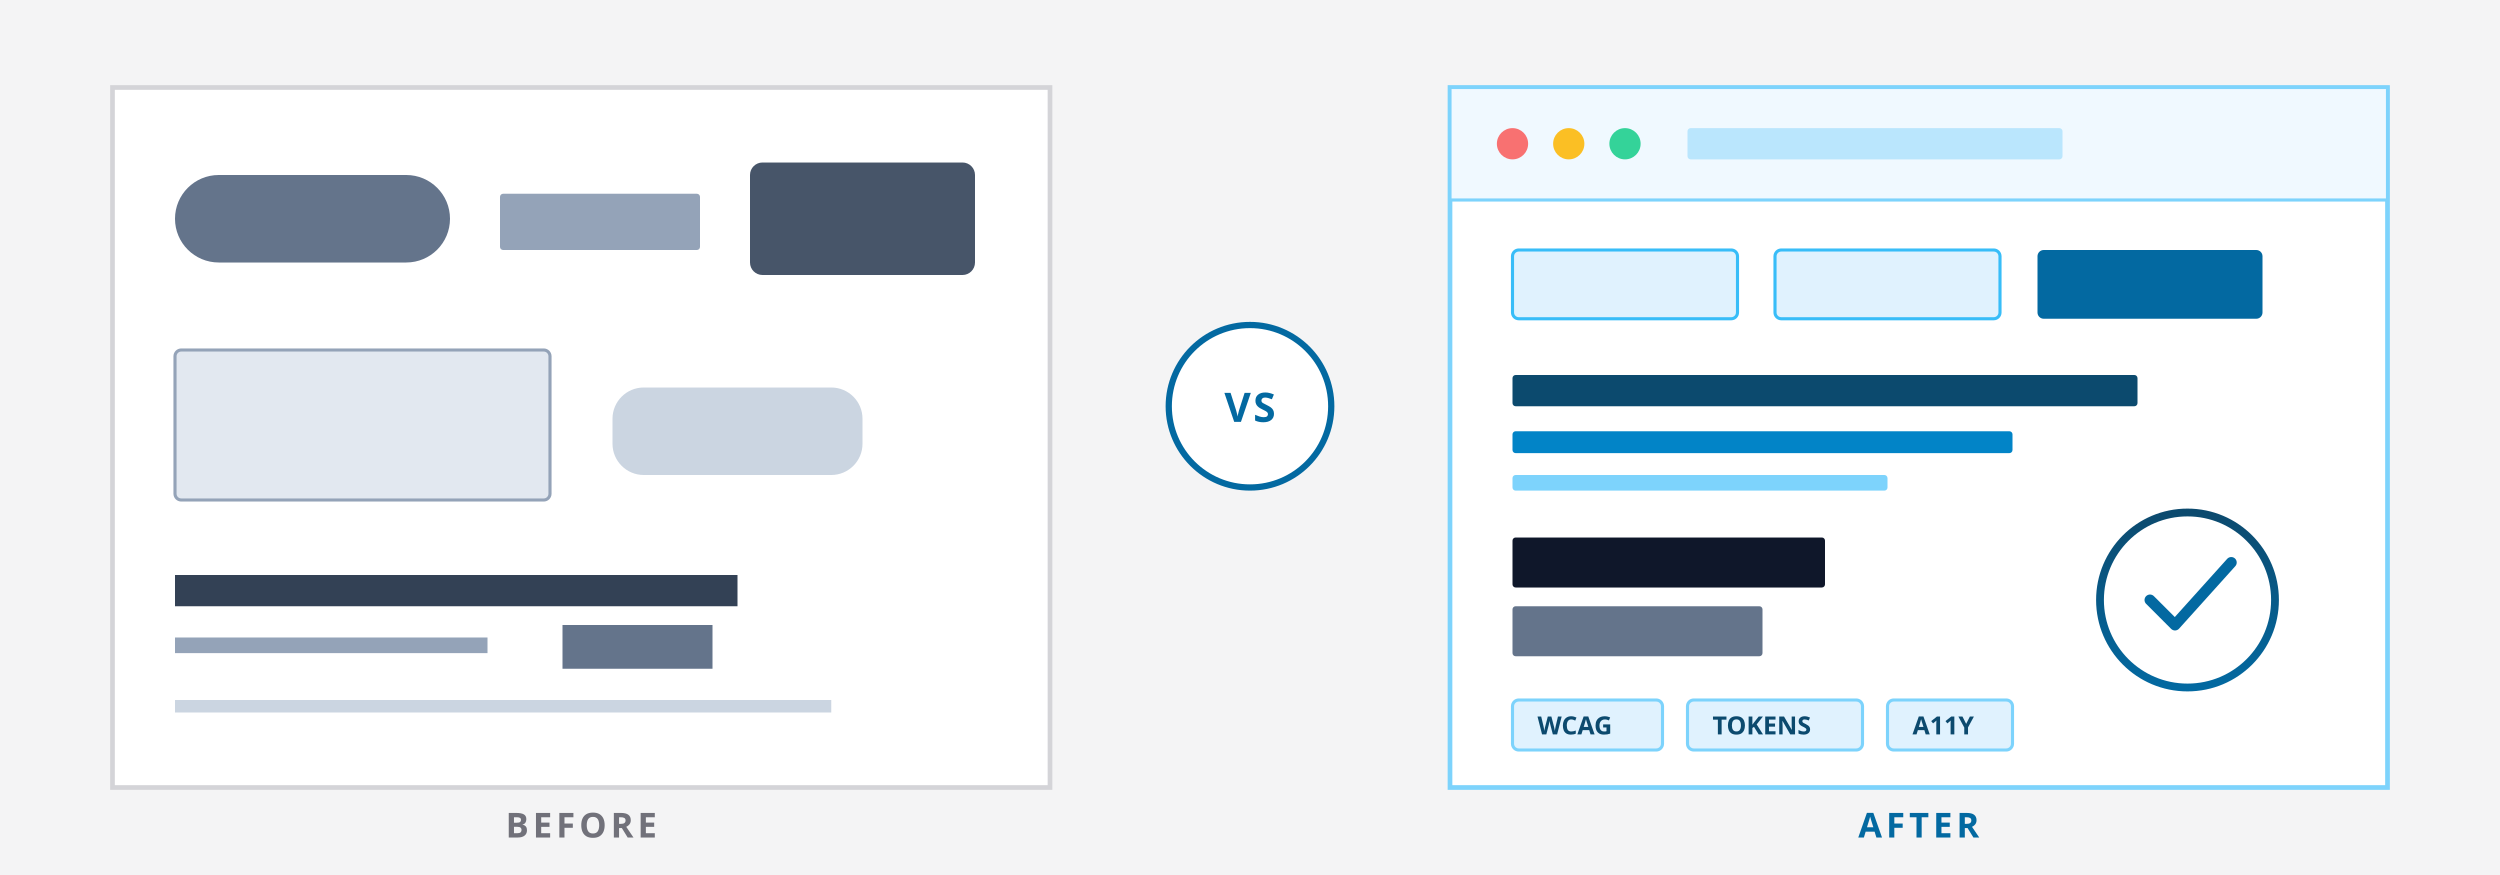
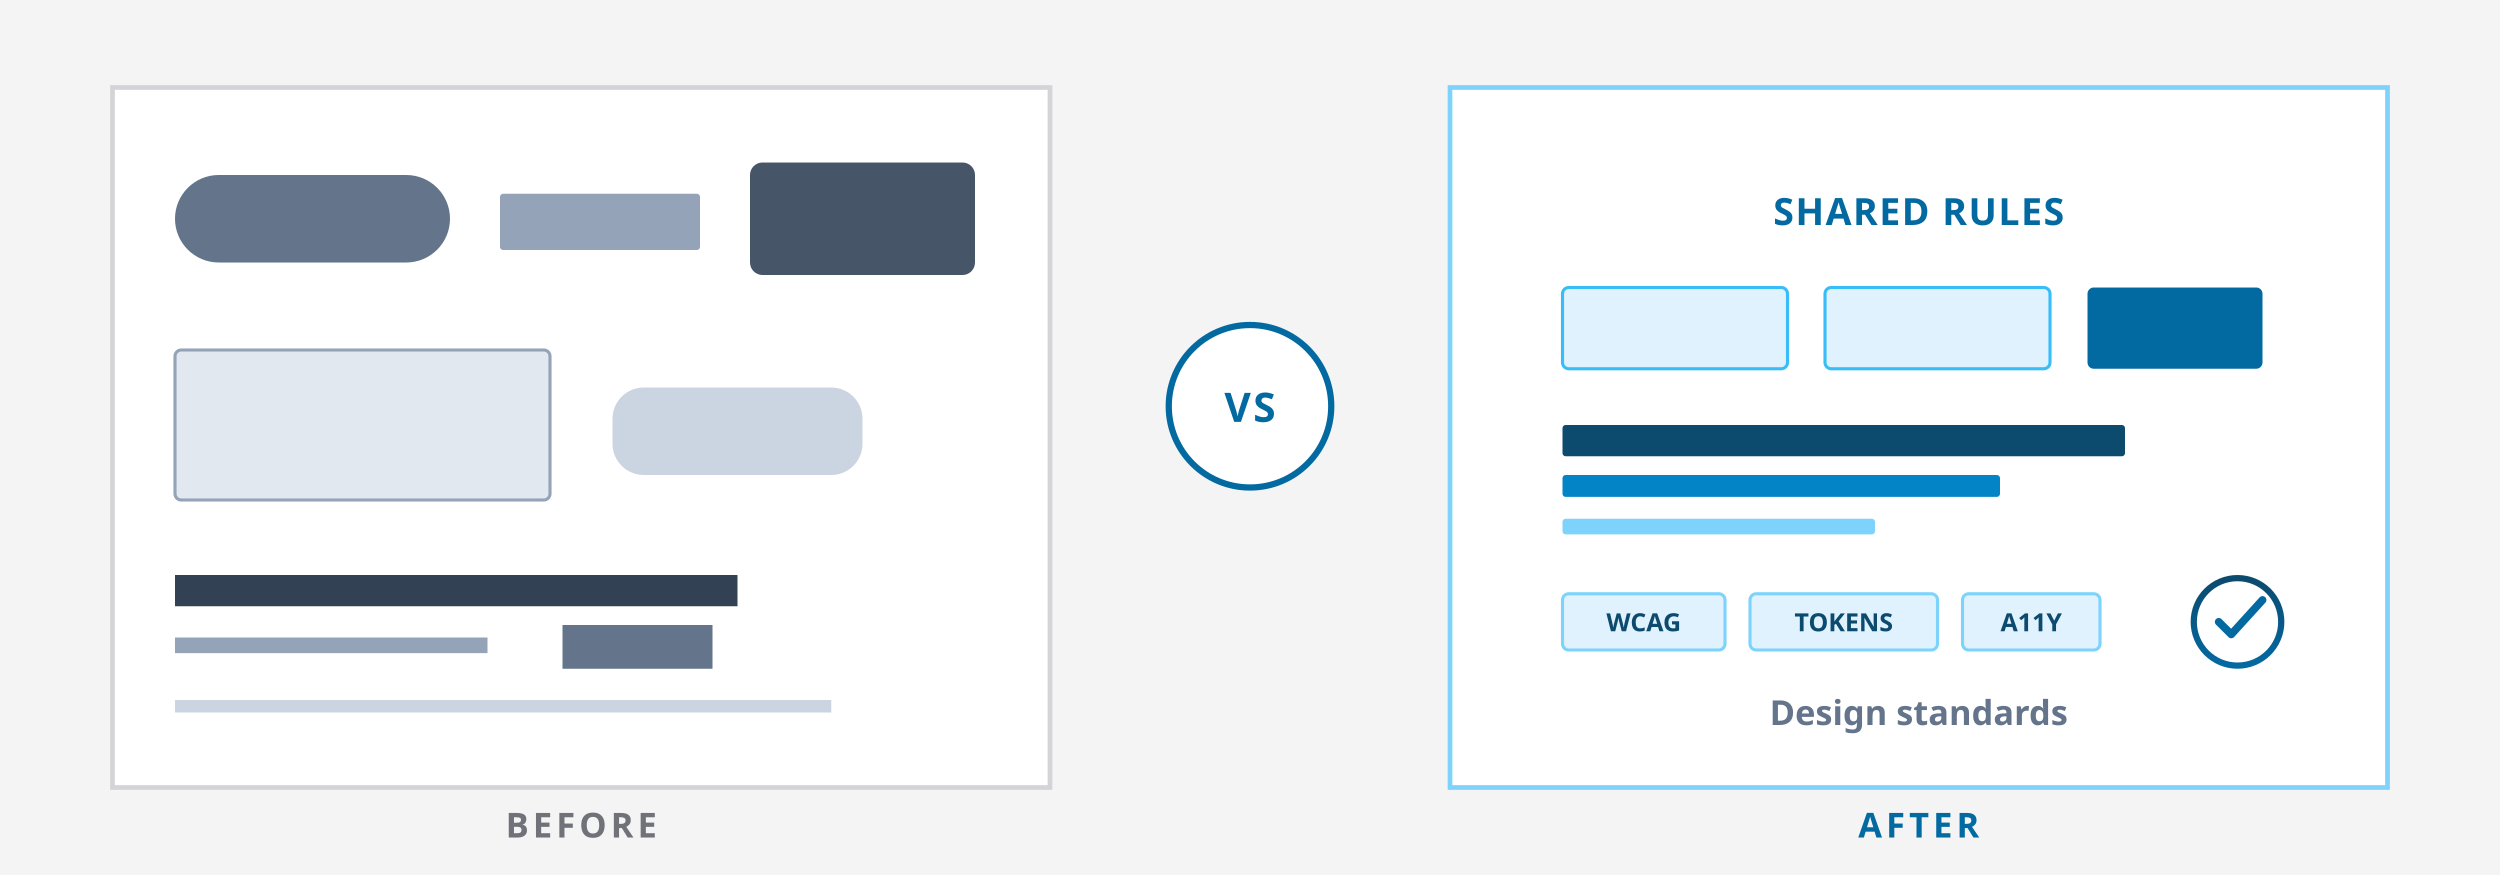
- <svg xmlns="http://www.w3.org/2000/svg" viewBox="0 0 800 280" width="800" height="280" role="img" aria-label="Before and after: inconsistent UI versus design standards system">
+ <svg xmlns="http://www.w3.org/2000/svg" viewBox="0 0 800 280" width="800" height="280" role="img" aria-label="Before and after: inconsistent UI versus design standards tokens">
  <defs>
    <linearGradient id="ds-g" x1="0%" y1="0%" x2="0%" y2="100%">
      <stop offset="0%" stop-color="#0c4a6e" />
      <stop offset="100%" stop-color="#0369a1" />
    </linearGradient>
  </defs>
  <rect width="800" height="280" fill="#f4f4f5" />
  <g>
    <rect x="36" y="28" width="300" height="224" fill="#fff" stroke="#d4d4d8" stroke-width="1.5" />
    <rect x="56" y="56" width="88" height="28" rx="14" fill="#64748b" />
    <rect x="160" y="62" width="64" height="18" rx="1" fill="#94a3b8" />
    <rect x="240" y="52" width="72" height="36" rx="4" fill="#475569" />
    <rect x="56" y="112" width="120" height="48" rx="2" fill="#e2e8f0" stroke="#94a3b8" />
    <rect x="196" y="124" width="80" height="28" rx="10" fill="#cbd5e1" />
    <rect x="56" y="184" width="180" height="10" fill="#334155" />
    <rect x="56" y="204" width="100" height="5" fill="#94a3b8" />
    <rect x="180" y="200" width="48" height="14" fill="#64748b" />
    <rect x="56" y="224" width="210" height="4" fill="#cbd5e1" />
    <text x="186" y="268" text-anchor="middle" font-family="system-ui,sans-serif" font-size="11" font-weight="600" fill="#71717a" letter-spacing="0.12em">BEFORE</text>
  </g>
  <g>
    <circle cx="400" cy="130" r="26" fill="#fff" stroke="#0369a1" stroke-width="2" />
    <text x="400" y="135" text-anchor="middle" font-family="system-ui,sans-serif" font-size="13" font-weight="800" fill="#0369a1" letter-spacing="0.06em">VS</text>
  </g>
  <g>
    <rect x="464" y="28" width="300" height="224" fill="#fff" stroke="#7dd3fc" stroke-width="1.5" />
-     <rect x="464" y="28" width="300" height="36" fill="#f0f9ff" stroke="#7dd3fc" />
-     <circle cx="484" cy="46" r="5" fill="#f87171" />
-     <circle cx="502" cy="46" r="5" fill="#fbbf24" />
-     <circle cx="520" cy="46" r="5" fill="#34d399" />
-     <rect x="540" y="41" width="120" height="10" rx="1" fill="#bae6fd" />
-     <rect x="484" y="80" width="72" height="22" rx="2" fill="#e0f2fe" stroke="#38bdf8" />
-     <rect x="568" y="80" width="72" height="22" rx="2" fill="#e0f2fe" stroke="#38bdf8" />
-     <rect x="652" y="80" width="72" height="22" rx="2" fill="#0369a1" />
-     <rect x="484" y="120" width="200" height="10" rx="1" fill="#0c4a6e" />
-     <rect x="484" y="138" width="160" height="7" rx="1" fill="#0284c7" />
-     <rect x="484" y="152" width="120" height="5" rx="1" fill="#7dd3fc" />
-     <rect x="484" y="172" width="100" height="16" rx="1" fill="#0f172a" />
-     <rect x="484" y="194" width="80" height="16" rx="1" fill="#64748b" />
-     <circle cx="700" cy="192" r="28" fill="#fff" stroke="url(#ds-g)" stroke-width="2.5" />
-     <path d="M688 192 L696 200 L714 180" fill="none" stroke="#0369a1" stroke-width="3.5" stroke-linecap="round" stroke-linejoin="round" />
-     <rect x="484" y="224" width="48" height="16" rx="2" fill="#e0f2fe" stroke="#7dd3fc" />
-     <text x="492" y="235" font-family="system-ui,sans-serif" font-size="8" font-weight="700" fill="#0c4a6e">WCAG</text>
-     <rect x="540" y="224" width="56" height="16" rx="2" fill="#e0f2fe" stroke="#7dd3fc" />
-     <text x="548" y="235" font-family="system-ui,sans-serif" font-size="8" font-weight="700" fill="#0c4a6e">TOKENS</text>
-     <rect x="604" y="224" width="40" height="16" rx="2" fill="#e0f2fe" stroke="#7dd3fc" />
-     <text x="612" y="235" font-family="system-ui,sans-serif" font-size="8" font-weight="700" fill="#0c4a6e">A11Y</text>
+     <text x="614" y="72" text-anchor="middle" font-family="system-ui,sans-serif" font-size="12" font-weight="700" fill="#0369a1" letter-spacing="0.04em">SHARED RULES</text>
+     <rect x="500" y="92" width="72" height="26" rx="2" fill="#e0f2fe" stroke="#38bdf8" />
+     <rect x="584" y="92" width="72" height="26" rx="2" fill="#e0f2fe" stroke="#38bdf8" />
+     <rect x="668" y="92" width="56" height="26" rx="2" fill="#0369a1" />
+     <rect x="500" y="136" width="180" height="10" rx="1" fill="#0c4a6e" />
+     <rect x="500" y="152" width="140" height="7" rx="1" fill="#0284c7" />
+     <rect x="500" y="166" width="100" height="5" rx="1" fill="#7dd3fc" />
+     <rect x="500" y="190" width="52" height="18" rx="2" fill="#e0f2fe" stroke="#7dd3fc" />
+     <text x="526" y="202" text-anchor="middle" font-family="system-ui,sans-serif" font-size="8" font-weight="700" fill="#0c4a6e">WCAG</text>
+     <rect x="560" y="190" width="60" height="18" rx="2" fill="#e0f2fe" stroke="#7dd3fc" />
+     <text x="590" y="202" text-anchor="middle" font-family="system-ui,sans-serif" font-size="8" font-weight="700" fill="#0c4a6e">TOKENS</text>
+     <rect x="628" y="190" width="44" height="18" rx="2" fill="#e0f2fe" stroke="#7dd3fc" />
+     <text x="650" y="202" text-anchor="middle" font-family="system-ui,sans-serif" font-size="8" font-weight="700" fill="#0c4a6e">A11Y</text>
+     <circle cx="716" cy="199" r="14" fill="#fff" stroke="url(#ds-g)" stroke-width="2" />
+     <path d="M710 199 L714 203 L724 192" fill="none" stroke="#0369a1" stroke-width="2.5" stroke-linecap="round" stroke-linejoin="round" />
+     <text x="614" y="232" text-anchor="middle" font-family="system-ui,sans-serif" font-size="11" font-weight="600" fill="#64748b">Design standards</text>
    <text x="614" y="268" text-anchor="middle" font-family="system-ui,sans-serif" font-size="11" font-weight="600" fill="#0369a1" letter-spacing="0.12em">AFTER</text>
  </g>
</svg>
